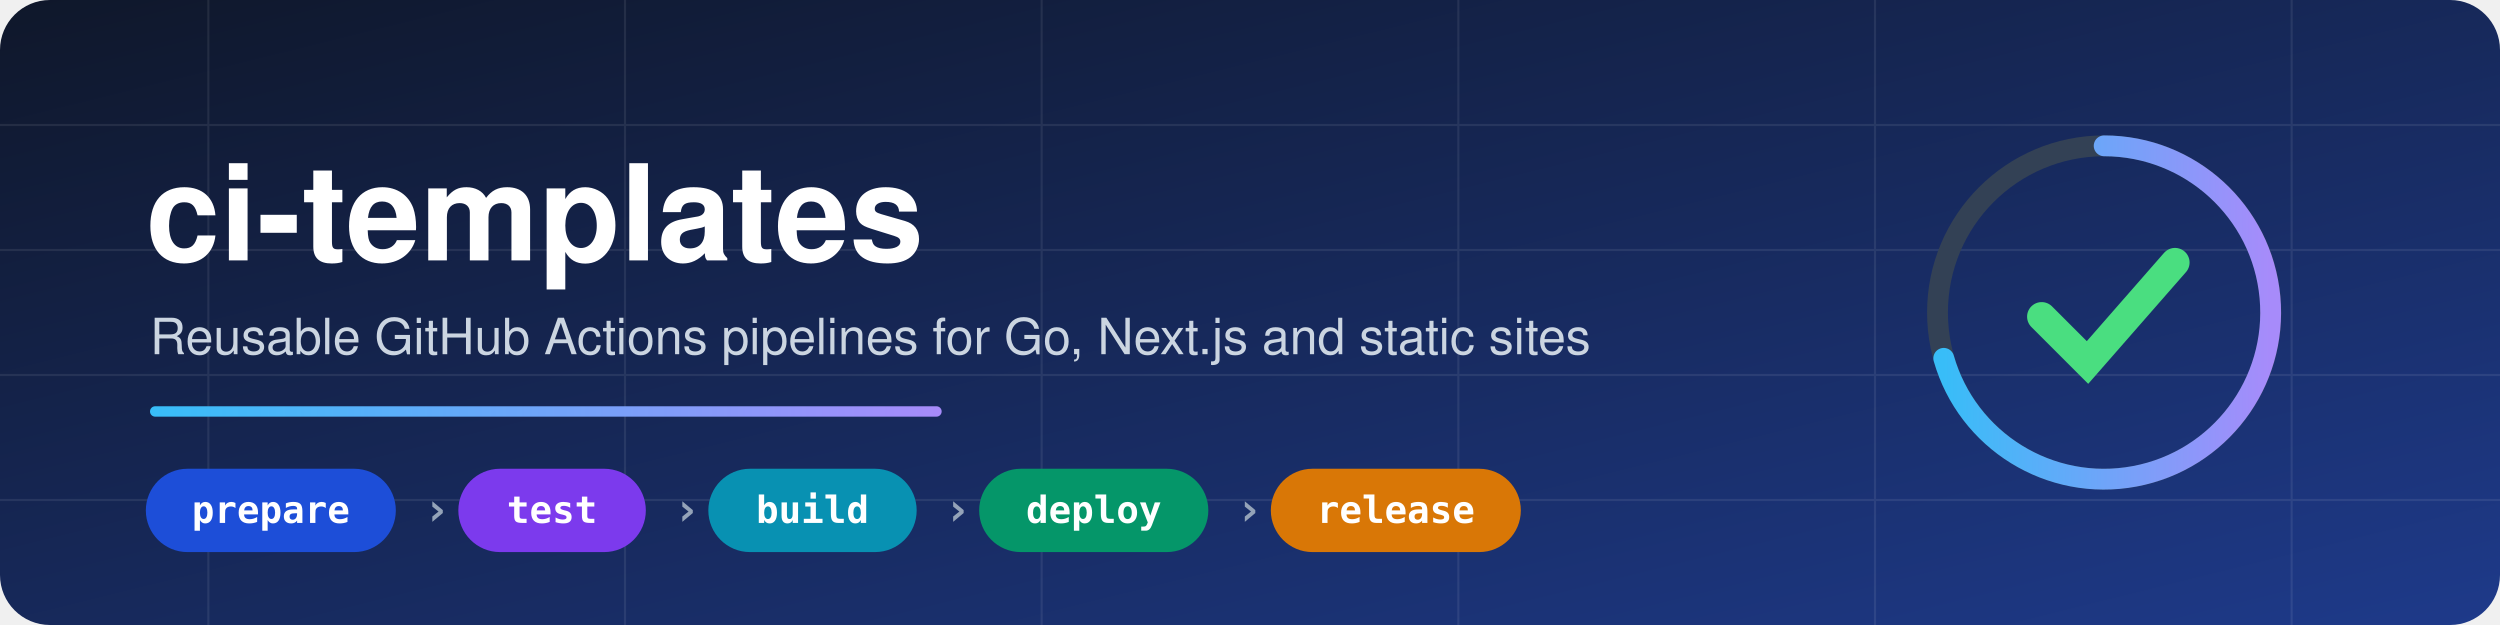
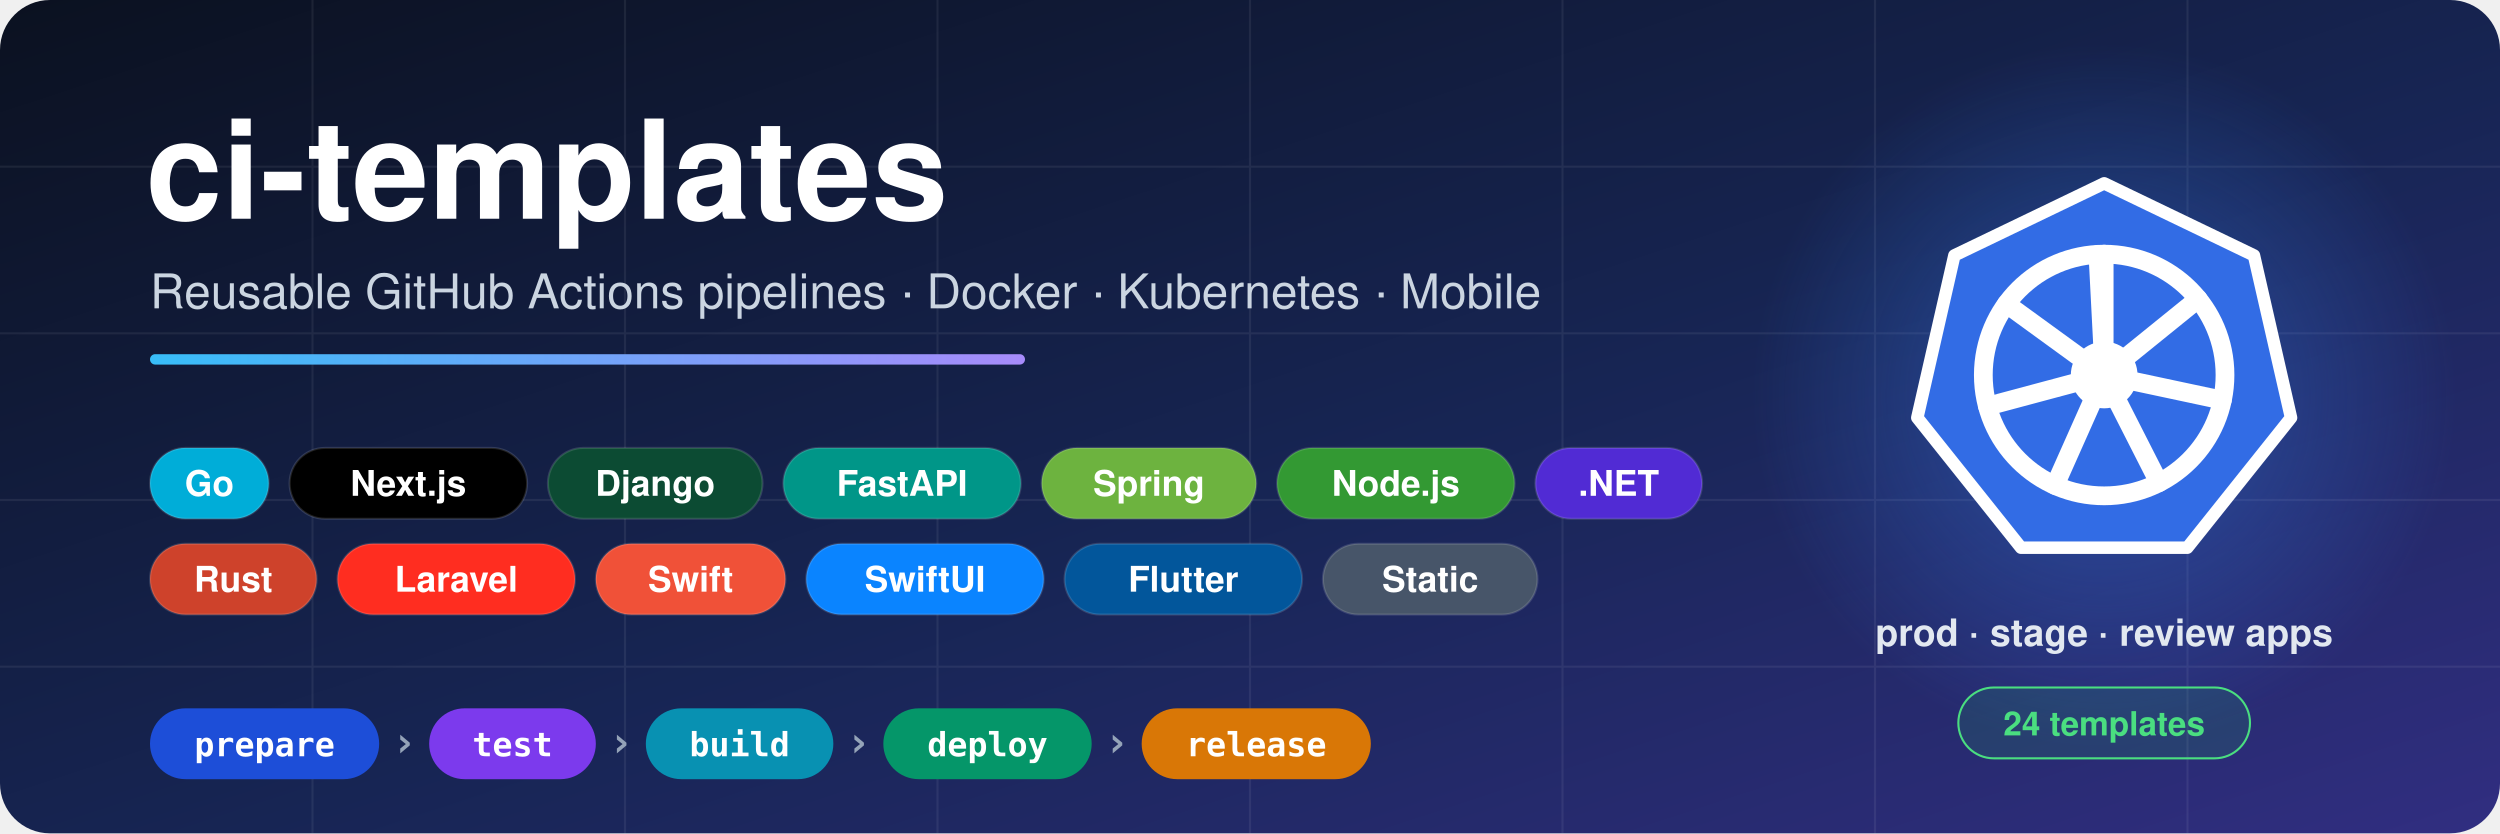
- <svg xmlns="http://www.w3.org/2000/svg" width="1200" height="300" viewBox="0 0 1200 300">
+ <svg xmlns="http://www.w3.org/2000/svg" width="1200" height="400" viewBox="0 0 1200 400">
  <defs>
    <linearGradient id="bg" x1="0" y1="0" x2="1" y2="1">
-       <stop offset="0" stop-color="#0f172a" />
-       <stop offset="1" stop-color="#1e3a8a" />
+       <stop offset="0" stop-color="#0b1120" />
+       <stop offset="0.55" stop-color="#172554" />
+       <stop offset="1" stop-color="#312e81" />
    </linearGradient>
    <linearGradient id="accent" x1="0" y1="0" x2="1" y2="0">
      <stop offset="0" stop-color="#38bdf8" />
      <stop offset="1" stop-color="#a78bfa" />
    </linearGradient>
+     <radialGradient id="glow" cx="0.5" cy="0.5" r="0.5">
+       <stop offset="0" stop-color="#3b82f6" stop-opacity="0.45" />
+       <stop offset="1" stop-color="#3b82f6" stop-opacity="0" />
+     </radialGradient>
  </defs>
-   <rect width="1200" height="300" rx="24" fill="url(#bg)" />
-   <g opacity="0.08" stroke="#fff">
-     <path d="M0 60H1200M0 120H1200M0 180H1200M0 240H1200" />
-     <path d="M100 0V300M300 0V300M500 0V300M700 0V300M900 0V300M1100 0V300" />
+   <rect width="1200" height="400" rx="24" fill="url(#bg)" />
+   <g opacity="0.07" stroke="#fff">
+     <path d="M0 80H1200M0 160H1200M0 240H1200M0 320H1200" />
+     <path d="M150 0V400M300 0V400M450 0V400M600 0V400M750 0V400M900 0V400M1050 0V400" />
  </g>
-   <text x="70" y="125" font-family="Segoe UI, Helvetica, Arial, sans-serif" font-size="64" font-weight="800" fill="#fff">ci-templates</text>
-   <text x="72" y="170" font-family="Segoe UI, Helvetica, Arial, sans-serif" font-size="24" fill="#cbd5e1">Reusable GitHub Actions pipelines for Go, Next.js and static sites</text>
-   <rect x="72" y="195" width="380" height="5" rx="2.5" fill="url(#accent)" />
-   <g font-family="Menlo, Consolas, monospace" font-size="18" font-weight="700">
-     <g transform="translate(70,225)">
-       <rect width="120" height="40" rx="20" fill="#1d4ed8" />
-       <text x="60" y="26" text-anchor="middle" fill="#fff">prepare</text>
+   <text x="70" y="105" font-family="Segoe UI, Helvetica, Arial, sans-serif" font-size="66" font-weight="800" fill="#fff">ci-templates</text>
+   <text x="72" y="148" font-family="Segoe UI, Helvetica, Arial, sans-serif" font-size="23" fill="#cbd5e1">Reusable GitHub Actions pipelines · Docker · Kubernetes · Mobile</text>
+   <rect x="72" y="170" width="420" height="5" rx="2.5" fill="url(#accent)" />
+   <g transform="translate(72,215)">
+     <rect width="57" height="34" rx="17" fill="#00ADD8" stroke="#ffffff22" />
+     <text x="28.5" y="23" text-anchor="middle" font-family="Segoe UI, Helvetica, Arial, sans-serif" font-size="17" font-weight="700" fill="#fff">Go</text>
+   </g>
+   <g transform="translate(139,215)">
+     <rect width="114" height="34" rx="17" fill="#000000" stroke="#ffffff22" />
+     <text x="57.0" y="23" text-anchor="middle" font-family="Segoe UI, Helvetica, Arial, sans-serif" font-size="17" font-weight="700" fill="#fff">Next.js</text>
+   </g>
+   <g transform="translate(263,215)">
+     <rect width="103" height="34" rx="17" fill="#0C4B33" stroke="#ffffff22" />
+     <text x="51.5" y="23" text-anchor="middle" font-family="Segoe UI, Helvetica, Arial, sans-serif" font-size="17" font-weight="700" fill="#fff">Django</text>
+   </g>
+   <g transform="translate(376,215)">
+     <rect width="114" height="34" rx="17" fill="#009688" stroke="#ffffff22" />
+     <text x="57.0" y="23" text-anchor="middle" font-family="Segoe UI, Helvetica, Arial, sans-serif" font-size="17" font-weight="700" fill="#fff">FastAPI</text>
+   </g>
+   <g transform="translate(500,215)">
+     <rect width="103" height="34" rx="17" fill="#6DB33F" stroke="#ffffff22" />
+     <text x="51.5" y="23" text-anchor="middle" font-family="Segoe UI, Helvetica, Arial, sans-serif" font-size="17" font-weight="700" fill="#fff">Spring</text>
+   </g>
+   <g transform="translate(613,215)">
+     <rect width="114" height="34" rx="17" fill="#339933" stroke="#ffffff22" />
+     <text x="57.0" y="23" text-anchor="middle" font-family="Segoe UI, Helvetica, Arial, sans-serif" font-size="17" font-weight="700" fill="#fff">Node.js</text>
+   </g>
+   <g transform="translate(737,215)">
+     <rect width="80" height="34" rx="17" fill="#512BD4" stroke="#ffffff22" />
+     <text x="40.0" y="23" text-anchor="middle" font-family="Segoe UI, Helvetica, Arial, sans-serif" font-size="17" font-weight="700" fill="#fff">.NET</text>
+   </g>
+   <g transform="translate(72,261)">
+     <rect width="80" height="34" rx="17" fill="#CE422B" stroke="#ffffff22" />
+     <text x="40.0" y="23" text-anchor="middle" font-family="Segoe UI, Helvetica, Arial, sans-serif" font-size="17" font-weight="700" fill="#fff">Rust</text>
+   </g>
+   <g transform="translate(162,261)">
+     <rect width="114" height="34" rx="17" fill="#FF2D20" stroke="#ffffff22" />
+     <text x="57.0" y="23" text-anchor="middle" font-family="Segoe UI, Helvetica, Arial, sans-serif" font-size="17" font-weight="700" fill="#fff">Laravel</text>
+   </g>
+   <g transform="translate(286,261)">
+     <rect width="91" height="34" rx="17" fill="#F05138" stroke="#ffffff22" />
+     <text x="45.5" y="23" text-anchor="middle" font-family="Segoe UI, Helvetica, Arial, sans-serif" font-size="17" font-weight="700" fill="#fff">Swift</text>
+   </g>
+   <g transform="translate(387,261)">
+     <rect width="114" height="34" rx="17" fill="#0A84FF" stroke="#ffffff22" />
+     <text x="57.0" y="23" text-anchor="middle" font-family="Segoe UI, Helvetica, Arial, sans-serif" font-size="17" font-weight="700" fill="#fff">SwiftUI</text>
+   </g>
+   <g transform="translate(511,261)">
+     <rect width="114" height="34" rx="17" fill="#02569B" stroke="#ffffff22" />
+     <text x="57.0" y="23" text-anchor="middle" font-family="Segoe UI, Helvetica, Arial, sans-serif" font-size="17" font-weight="700" fill="#fff">Flutter</text>
+   </g>
+   <g transform="translate(635,261)">
+     <rect width="103" height="34" rx="17" fill="#475569" stroke="#ffffff22" />
+     <text x="51.5" y="23" text-anchor="middle" font-family="Segoe UI, Helvetica, Arial, sans-serif" font-size="17" font-weight="700" fill="#fff">Static</text>
+   </g>
+   <g font-family="Menlo, Consolas, monospace" font-size="16" font-weight="700">
+     <g transform="translate(72,340)">
+       <rect width="110" height="34" rx="17" fill="#1d4ed8" />
+       <text x="55.0" y="23" text-anchor="middle" fill="#fff">prepare</text>
    </g>
-     <text x="203" y="252" fill="#94a3b8" font-size="22">›</text>
-     <g transform="translate(220,225)">
-       <rect width="90" height="40" rx="20" fill="#7c3aed" />
-       <text x="45" y="26" text-anchor="middle" fill="#fff">test</text>
+     <text x="188" y="363" fill="#94a3b8" font-size="20">›</text>
+     <g transform="translate(206,340)">
+       <rect width="80" height="34" rx="17" fill="#7c3aed" />
+       <text x="40.0" y="23" text-anchor="middle" fill="#fff">test</text>
    </g>
-     <text x="323" y="252" fill="#94a3b8" font-size="22">›</text>
-     <g transform="translate(340,225)">
-       <rect width="100" height="40" rx="20" fill="#0891b2" />
-       <text x="50" y="26" text-anchor="middle" fill="#fff">build</text>
+     <text x="292" y="363" fill="#94a3b8" font-size="20">›</text>
+     <g transform="translate(310,340)">
+       <rect width="90" height="34" rx="17" fill="#0891b2" />
+       <text x="45.0" y="23" text-anchor="middle" fill="#fff">build</text>
    </g>
-     <text x="453" y="252" fill="#94a3b8" font-size="22">›</text>
-     <g transform="translate(470,225)">
-       <rect width="110" height="40" rx="20" fill="#059669" />
-       <text x="55" y="26" text-anchor="middle" fill="#fff">deploy</text>
+     <text x="406" y="363" fill="#94a3b8" font-size="20">›</text>
+     <g transform="translate(424,340)">
+       <rect width="100" height="34" rx="17" fill="#059669" />
+       <text x="50.0" y="23" text-anchor="middle" fill="#fff">deploy</text>
    </g>
-     <text x="593" y="252" fill="#94a3b8" font-size="22">›</text>
-     <g transform="translate(610,225)">
-       <rect width="120" height="40" rx="20" fill="#d97706" />
-       <text x="60" y="26" text-anchor="middle" fill="#fff">release</text>
+     <text x="530" y="363" fill="#94a3b8" font-size="20">›</text>
+     <g transform="translate(548,340)">
+       <rect width="110" height="34" rx="17" fill="#d97706" />
+       <text x="55.0" y="23" text-anchor="middle" fill="#fff">release</text>
    </g>
  </g>
-   <g transform="translate(900,60)" fill="none" stroke-width="10" stroke-linecap="round">
-     <circle cx="110" cy="90" r="80" stroke="#334155" />
-     <path d="M110 10 A80 80 0 1 1 33 112" stroke="url(#accent)" />
-     <path d="M80 92 l22 22 l42 -48" stroke="#4ade80" stroke-width="14" />
+   <circle cx="1010" cy="190" r="170" fill="url(#glow)" />
+   <g transform="translate(1010,180)">
+     <polygon points="0.0,-92.0 71.9,-57.4 89.7,20.5 39.9,82.9 -39.9,82.9 -89.7,20.5 -71.9,-57.4" fill="#326CE5" stroke="#fff" stroke-width="6" stroke-linejoin="round" />
+     <circle r="58" fill="none" stroke="#fff" stroke-width="9" />
+     <g stroke="#fff" stroke-width="9" stroke-linecap="round">
+       <line x1="0" y1="0" x2="0.0" y2="-58.0" />
+       <line x1="0" y1="0" x2="45.1" y2="-36.5" />
+       <line x1="0" y1="0" x2="56.7" y2="12.1" />
+       <line x1="0" y1="0" x2="26.3" y2="51.7" />
+       <line x1="0" y1="0" x2="-23.6" y2="53.0" />
+       <line x1="0" y1="0" x2="-56.0" y2="15.0" />
+       <line x1="0" y1="0" x2="-46.9" y2="-34.1" />
+       <line x1="0" y1="0" x2="-3.0" y2="-57.9" />
+     </g>
+     <circle r="16" fill="#fff" />
+   </g>
+   <text x="1010" y="310" text-anchor="middle" font-family="Segoe UI, Helvetica, Arial, sans-serif" font-size="18" font-weight="700" fill="#e2e8f0">prod · stage · review apps</text>
+   <g transform="translate(940,330)">
+     <rect width="140" height="34" rx="17" fill="#22c55e22" stroke="#4ade80" />
+     <text x="70" y="23" text-anchor="middle" font-family="Segoe UI, Helvetica, Arial, sans-serif" font-size="16" font-weight="700" fill="#4ade80">24 templates</text>
  </g>
</svg>
